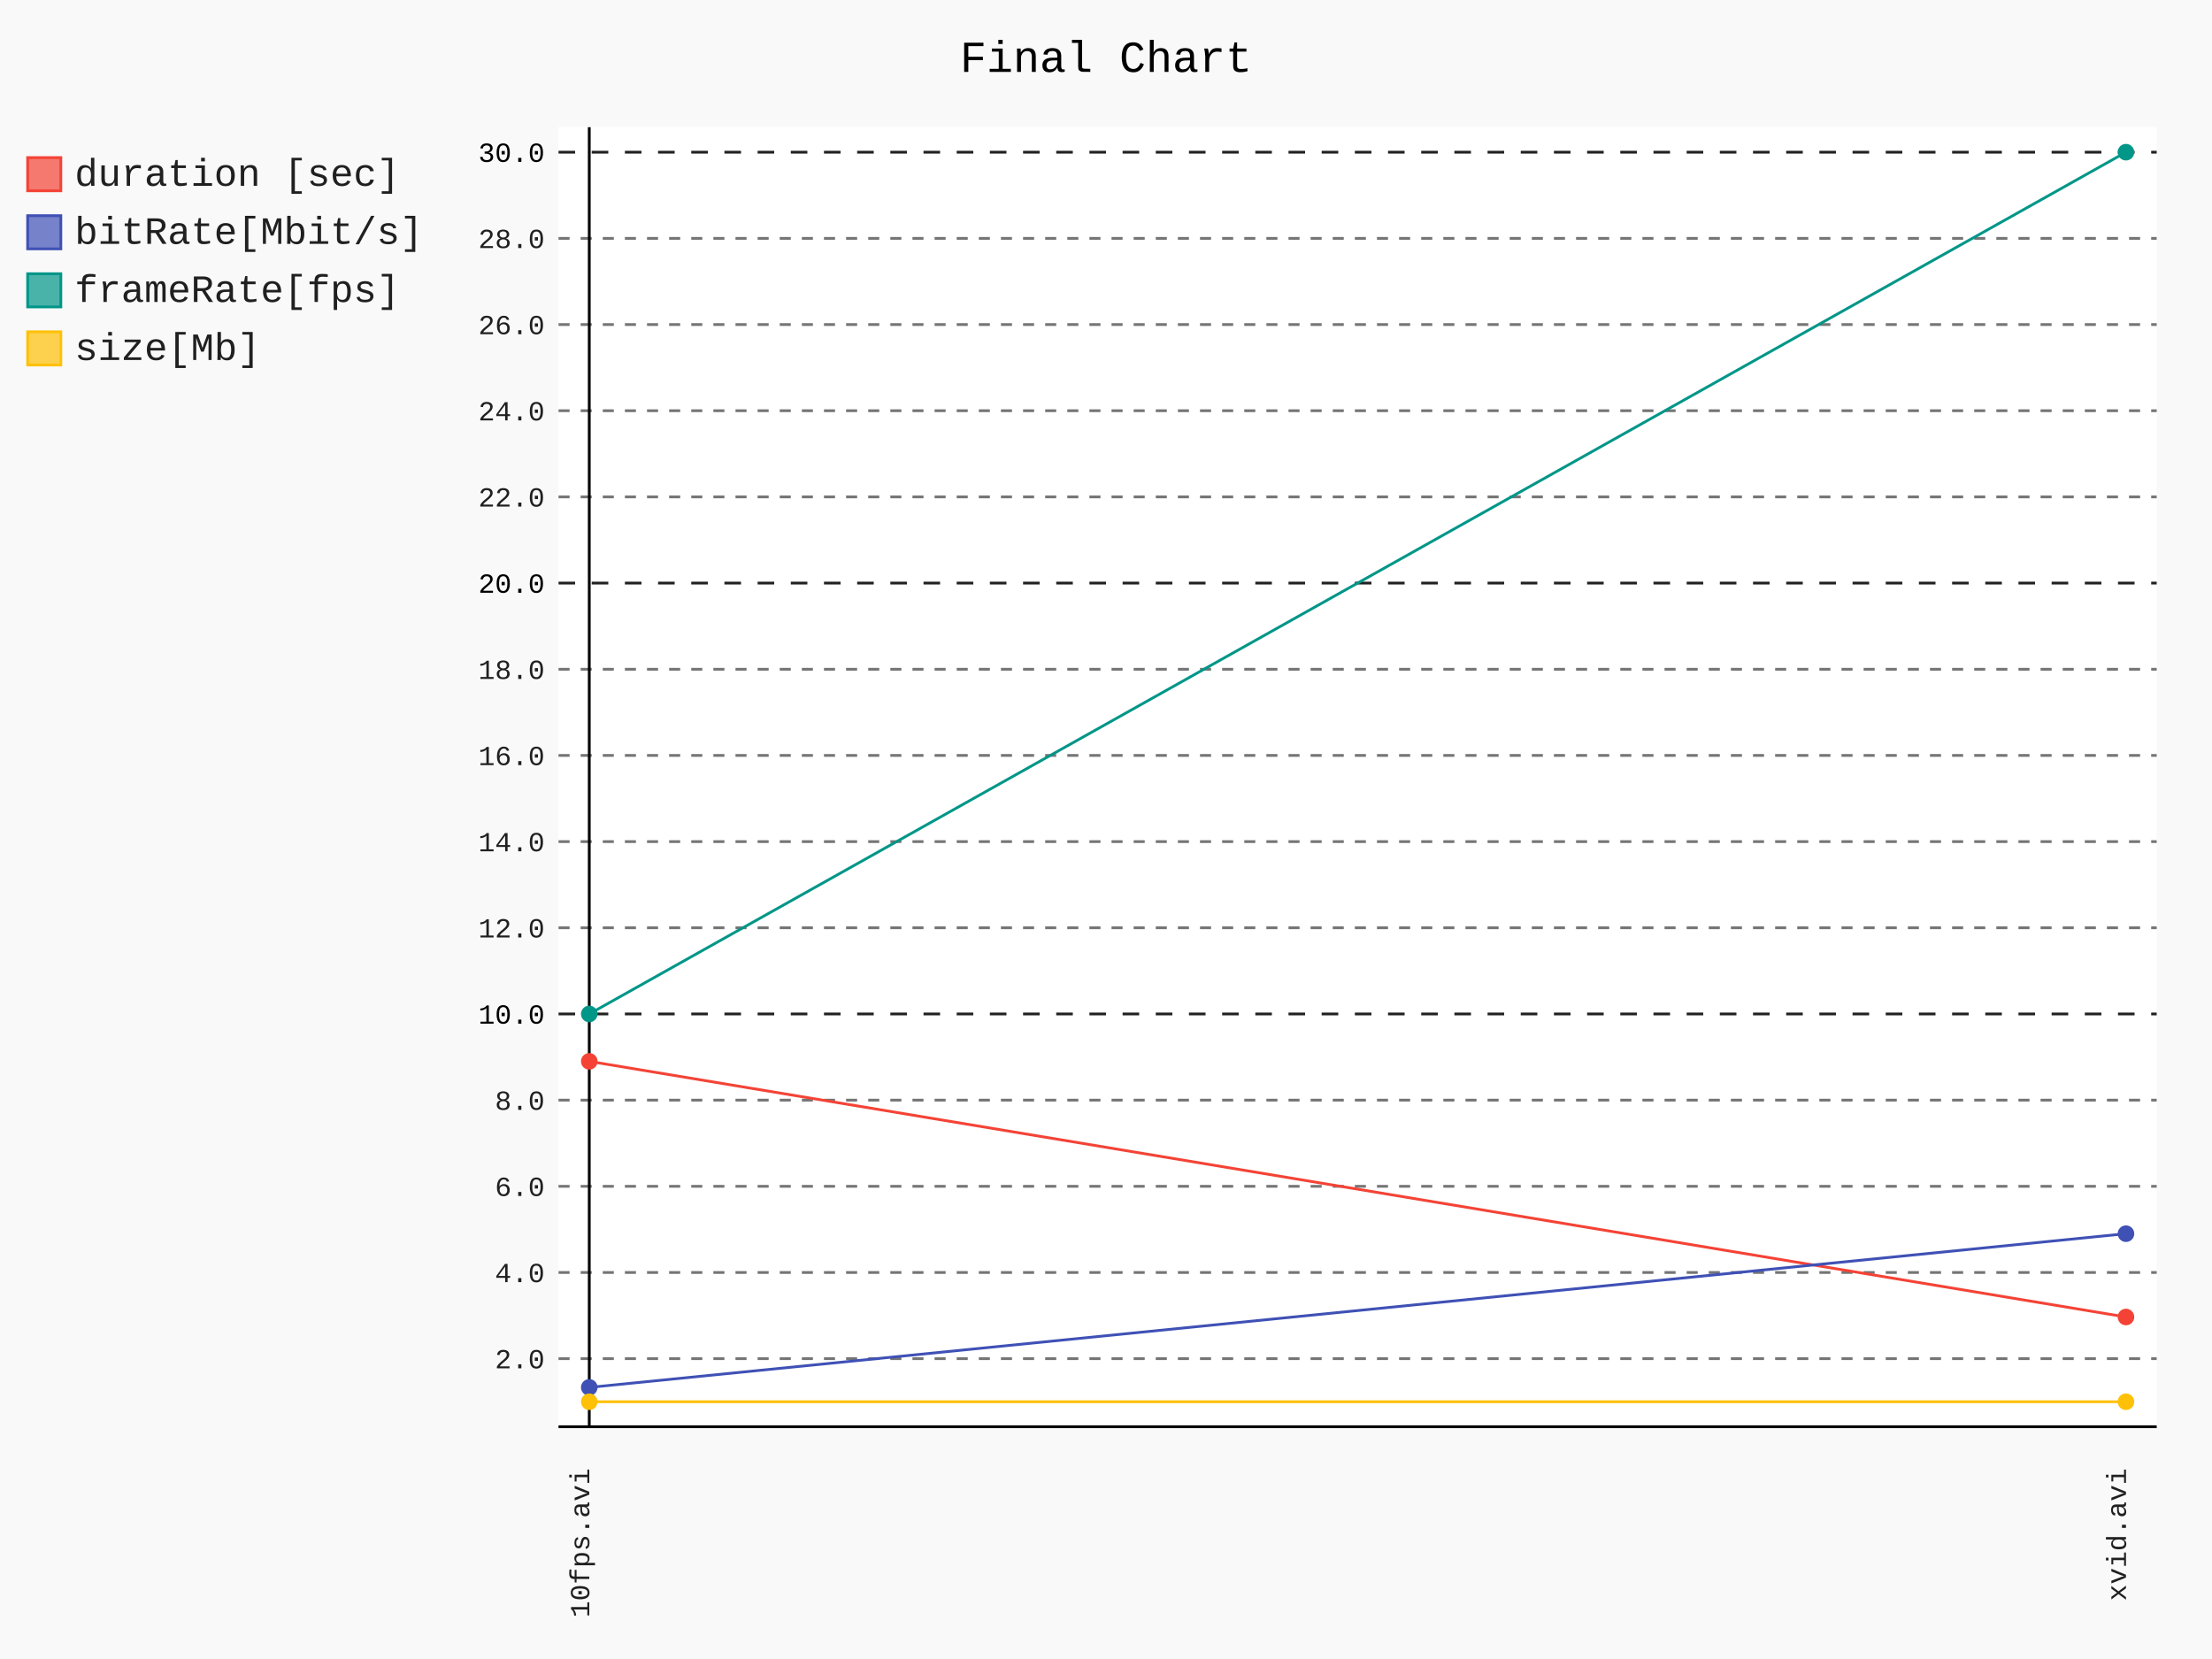
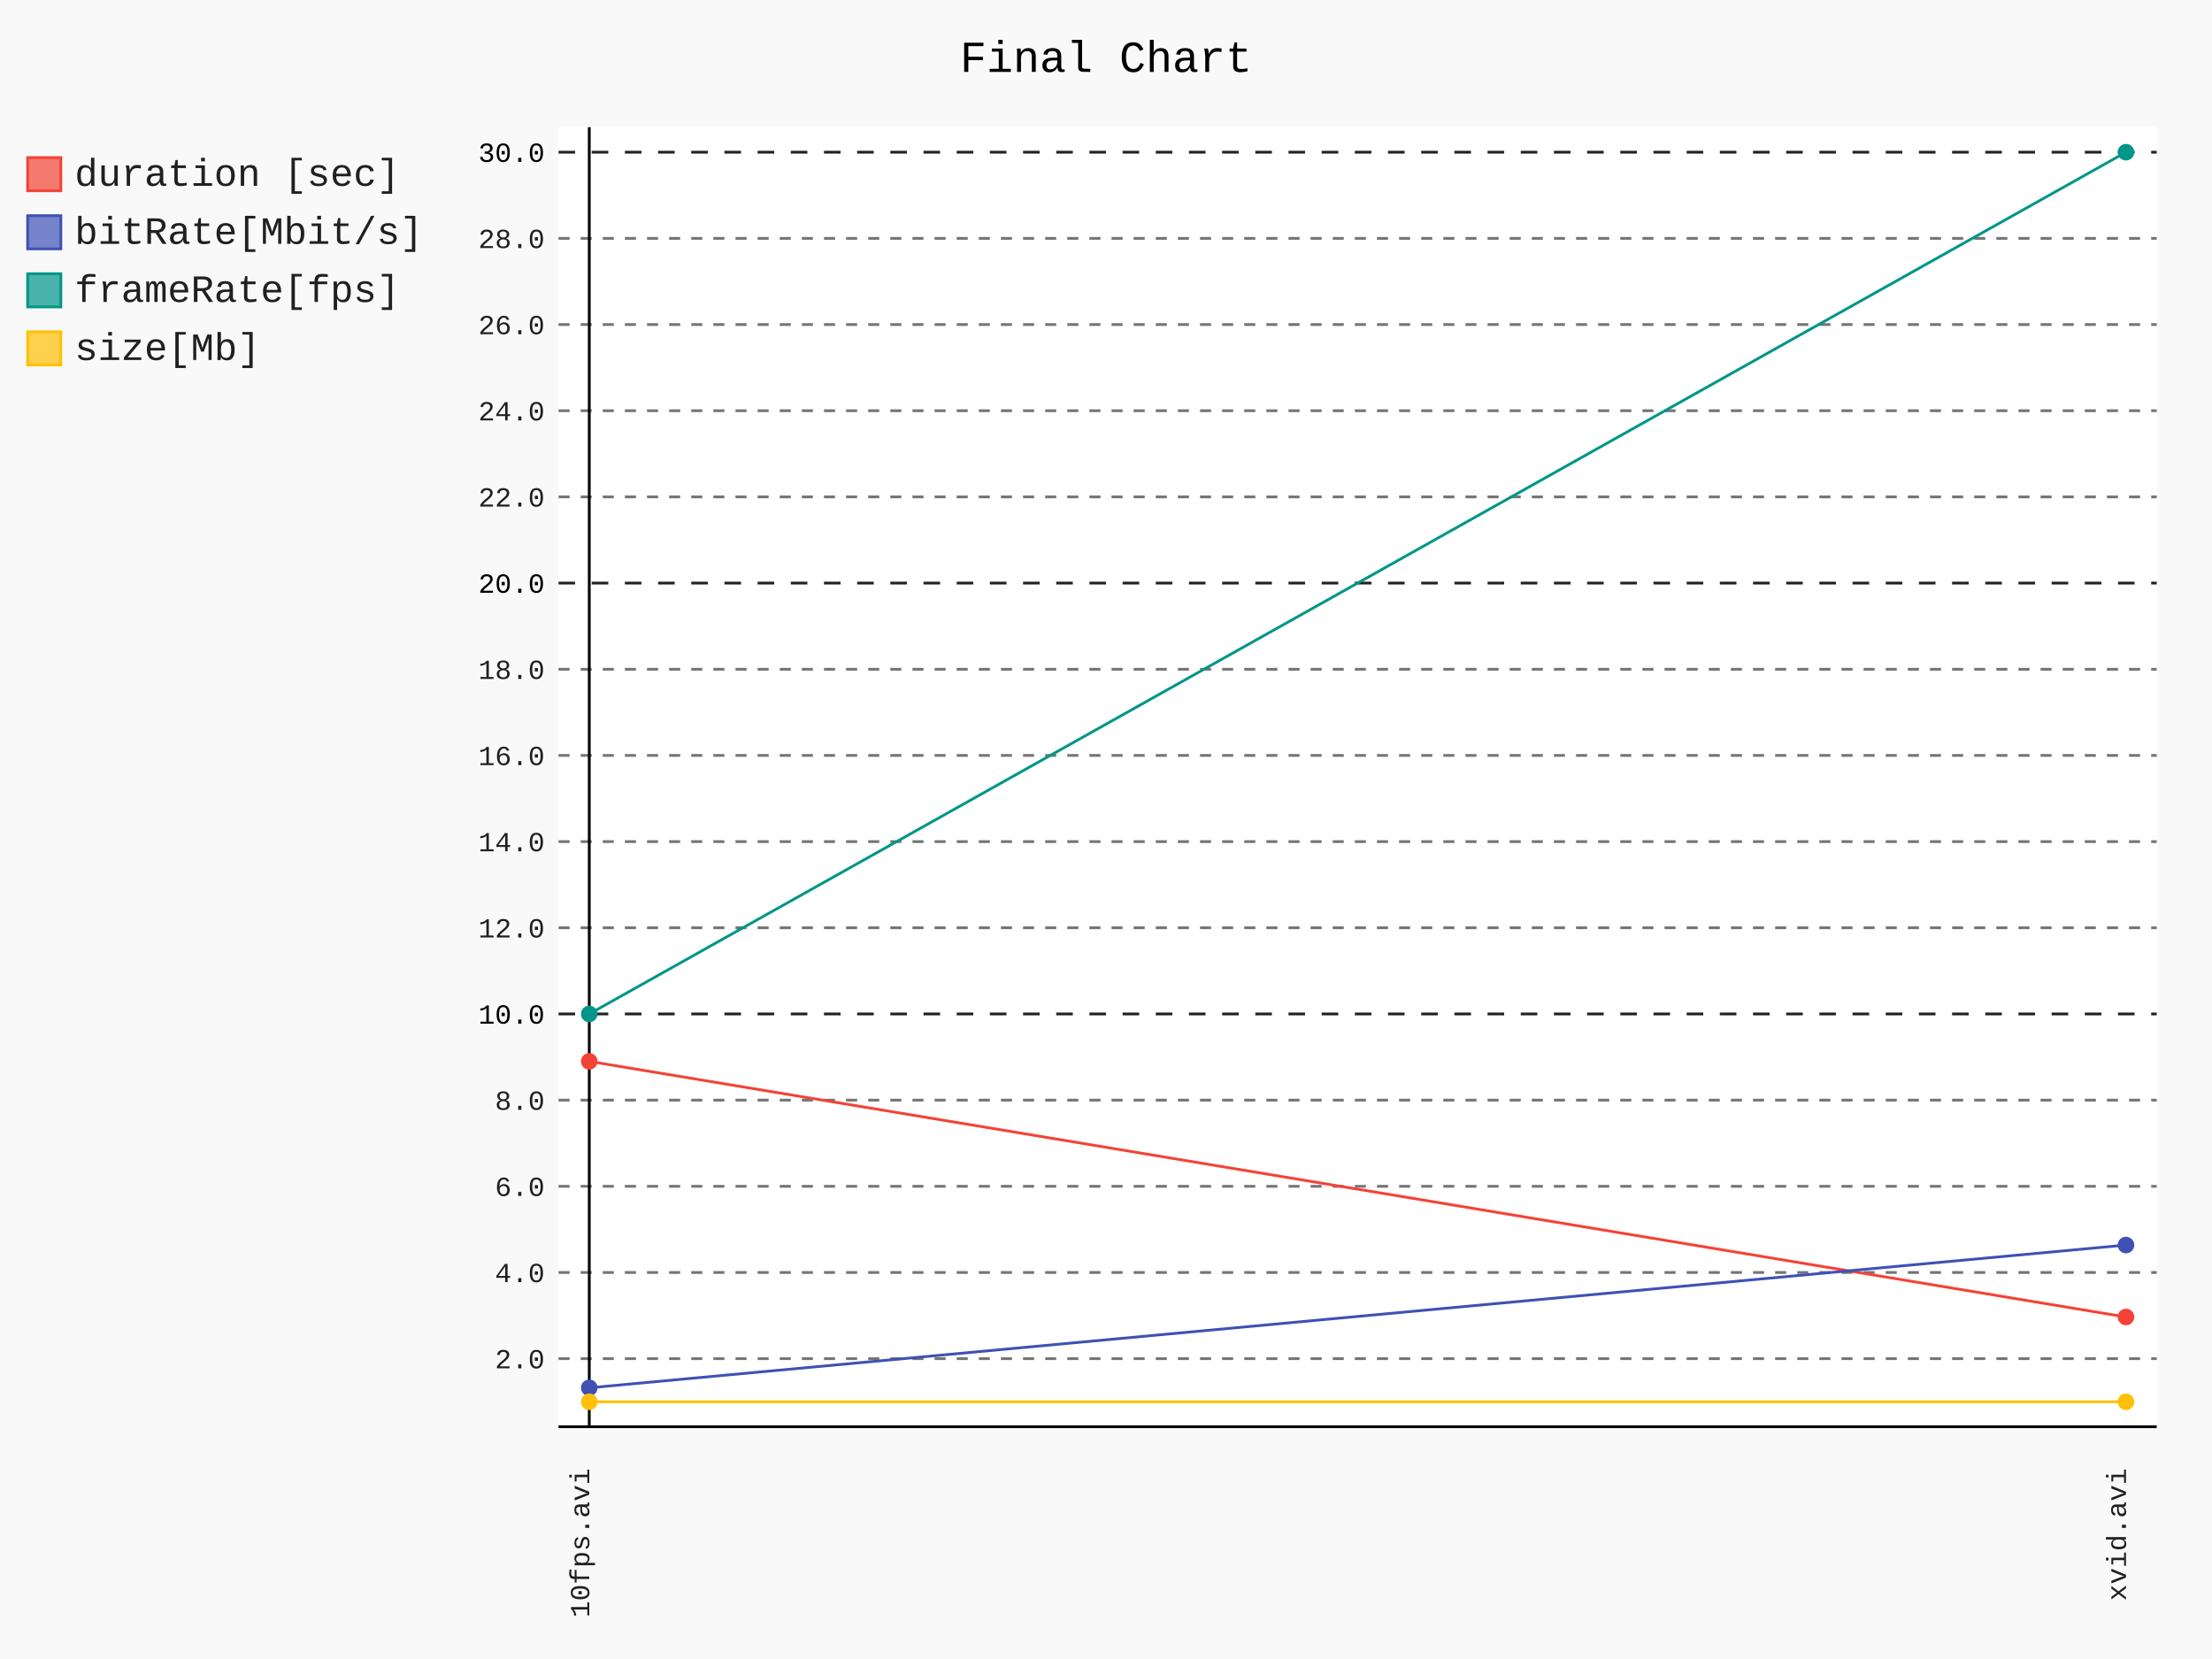
- <svg xmlns="http://www.w3.org/2000/svg" class="pygal-chart" id="chart-54e7e4eb-f717-4e5c-a06f-a218a7a11522" viewBox="0 0 800 600">
+ <svg xmlns="http://www.w3.org/2000/svg" class="pygal-chart" id="chart-ee1a269e-5386-4da5-bc85-5003ac5ef87e" viewBox="0 0 800 600">
  <defs>
-     <style type="text/css">#chart-54e7e4eb-f717-4e5c-a06f-a218a7a11522{-webkit-user-select:none;-webkit-font-smoothing:antialiased;font-family:Consolas,"Liberation Mono",Menlo,Courier,monospace}#chart-54e7e4eb-f717-4e5c-a06f-a218a7a11522 .title{font-family:Consolas,"Liberation Mono",Menlo,Courier,monospace;font-size:16px}#chart-54e7e4eb-f717-4e5c-a06f-a218a7a11522 .legends .legend text{font-family:Consolas,"Liberation Mono",Menlo,Courier,monospace;font-size:14px}#chart-54e7e4eb-f717-4e5c-a06f-a218a7a11522 .axis text{font-family:Consolas,"Liberation Mono",Menlo,Courier,monospace;font-size:10px}#chart-54e7e4eb-f717-4e5c-a06f-a218a7a11522 .axis text.major{font-family:Consolas,"Liberation Mono",Menlo,Courier,monospace;font-size:10px}#chart-54e7e4eb-f717-4e5c-a06f-a218a7a11522 .text-overlay text.value{font-family:Consolas,"Liberation Mono",Menlo,Courier,monospace;font-size:16px}#chart-54e7e4eb-f717-4e5c-a06f-a218a7a11522 .text-overlay text.label{font-family:Consolas,"Liberation Mono",Menlo,Courier,monospace;font-size:10px}#chart-54e7e4eb-f717-4e5c-a06f-a218a7a11522 .tooltip{font-family:Consolas,"Liberation Mono",Menlo,Courier,monospace;font-size:14px}#chart-54e7e4eb-f717-4e5c-a06f-a218a7a11522 text.no_data{font-family:Consolas,"Liberation Mono",Menlo,Courier,monospace;font-size:64px}
- #chart-54e7e4eb-f717-4e5c-a06f-a218a7a11522{background-color:rgba(249,249,249,1)}#chart-54e7e4eb-f717-4e5c-a06f-a218a7a11522 path,#chart-54e7e4eb-f717-4e5c-a06f-a218a7a11522 line,#chart-54e7e4eb-f717-4e5c-a06f-a218a7a11522 rect,#chart-54e7e4eb-f717-4e5c-a06f-a218a7a11522 circle{-webkit-transition:150ms;-moz-transition:150ms;transition:150ms}#chart-54e7e4eb-f717-4e5c-a06f-a218a7a11522 .graph &gt; .background{fill:rgba(249,249,249,1)}#chart-54e7e4eb-f717-4e5c-a06f-a218a7a11522 .plot &gt; .background{fill:rgba(255,255,255,1)}#chart-54e7e4eb-f717-4e5c-a06f-a218a7a11522 .graph{fill:rgba(0,0,0,.87)}#chart-54e7e4eb-f717-4e5c-a06f-a218a7a11522 text.no_data{fill:rgba(0,0,0,1)}#chart-54e7e4eb-f717-4e5c-a06f-a218a7a11522 .title{fill:rgba(0,0,0,1)}#chart-54e7e4eb-f717-4e5c-a06f-a218a7a11522 .legends .legend text{fill:rgba(0,0,0,.87)}#chart-54e7e4eb-f717-4e5c-a06f-a218a7a11522 .legends .legend:hover text{fill:rgba(0,0,0,1)}#chart-54e7e4eb-f717-4e5c-a06f-a218a7a11522 .axis .line{stroke:rgba(0,0,0,1)}#chart-54e7e4eb-f717-4e5c-a06f-a218a7a11522 .axis .guide.line{stroke:rgba(0,0,0,.54)}#chart-54e7e4eb-f717-4e5c-a06f-a218a7a11522 .axis .major.line{stroke:rgba(0,0,0,.87)}#chart-54e7e4eb-f717-4e5c-a06f-a218a7a11522 .axis text.major{fill:rgba(0,0,0,1)}#chart-54e7e4eb-f717-4e5c-a06f-a218a7a11522 .axis.y .guides:hover .guide.line,#chart-54e7e4eb-f717-4e5c-a06f-a218a7a11522 .line-graph .axis.x .guides:hover .guide.line,#chart-54e7e4eb-f717-4e5c-a06f-a218a7a11522 .stackedline-graph .axis.x .guides:hover .guide.line,#chart-54e7e4eb-f717-4e5c-a06f-a218a7a11522 .xy-graph .axis.x .guides:hover .guide.line{stroke:rgba(0,0,0,1)}#chart-54e7e4eb-f717-4e5c-a06f-a218a7a11522 .axis .guides:hover text{fill:rgba(0,0,0,1)}#chart-54e7e4eb-f717-4e5c-a06f-a218a7a11522 .reactive{fill-opacity:.7}#chart-54e7e4eb-f717-4e5c-a06f-a218a7a11522 .reactive.active,#chart-54e7e4eb-f717-4e5c-a06f-a218a7a11522 .active .reactive{fill-opacity:.8;stroke-width:4}#chart-54e7e4eb-f717-4e5c-a06f-a218a7a11522 .series text{fill:rgba(0,0,0,1)}#chart-54e7e4eb-f717-4e5c-a06f-a218a7a11522 .tooltip rect{fill:rgba(255,255,255,1);stroke:rgba(0,0,0,1);-webkit-transition:opacity 150ms;-moz-transition:opacity 150ms;transition:opacity 150ms}#chart-54e7e4eb-f717-4e5c-a06f-a218a7a11522 .tooltip .label{fill:rgba(0,0,0,.87)}#chart-54e7e4eb-f717-4e5c-a06f-a218a7a11522 .tooltip .label{fill:rgba(0,0,0,.87)}#chart-54e7e4eb-f717-4e5c-a06f-a218a7a11522 .tooltip .legend{font-size:.8em;fill:rgba(0,0,0,.54)}#chart-54e7e4eb-f717-4e5c-a06f-a218a7a11522 .tooltip .x_label{font-size:.6em;fill:rgba(0,0,0,1)}#chart-54e7e4eb-f717-4e5c-a06f-a218a7a11522 .tooltip .xlink{font-size:.5em;text-decoration:underline}#chart-54e7e4eb-f717-4e5c-a06f-a218a7a11522 .tooltip .value{font-size:1.5em}#chart-54e7e4eb-f717-4e5c-a06f-a218a7a11522 .map-element{fill:rgba(255,255,255,1);stroke:rgba(0,0,0,.54) !important}#chart-54e7e4eb-f717-4e5c-a06f-a218a7a11522 .map-element .reactive{fill-opacity:inherit}#chart-54e7e4eb-f717-4e5c-a06f-a218a7a11522 .color-0,#chart-54e7e4eb-f717-4e5c-a06f-a218a7a11522 .color-0 a:visited{stroke:#F44336;fill:#F44336}#chart-54e7e4eb-f717-4e5c-a06f-a218a7a11522 .color-1,#chart-54e7e4eb-f717-4e5c-a06f-a218a7a11522 .color-1 a:visited{stroke:#3F51B5;fill:#3F51B5}#chart-54e7e4eb-f717-4e5c-a06f-a218a7a11522 .color-2,#chart-54e7e4eb-f717-4e5c-a06f-a218a7a11522 .color-2 a:visited{stroke:#009688;fill:#009688}#chart-54e7e4eb-f717-4e5c-a06f-a218a7a11522 .color-3,#chart-54e7e4eb-f717-4e5c-a06f-a218a7a11522 .color-3 a:visited{stroke:#FFC107;fill:#FFC107}#chart-54e7e4eb-f717-4e5c-a06f-a218a7a11522 .text-overlay .color-0 text{fill:black}#chart-54e7e4eb-f717-4e5c-a06f-a218a7a11522 .text-overlay .color-1 text{fill:black}#chart-54e7e4eb-f717-4e5c-a06f-a218a7a11522 .text-overlay .color-2 text{fill:black}#chart-54e7e4eb-f717-4e5c-a06f-a218a7a11522 .text-overlay .color-3 text{fill:black}
- #chart-54e7e4eb-f717-4e5c-a06f-a218a7a11522 text.no_data{text-anchor:middle}#chart-54e7e4eb-f717-4e5c-a06f-a218a7a11522 .guide.line{fill:none}#chart-54e7e4eb-f717-4e5c-a06f-a218a7a11522 .centered{text-anchor:middle}#chart-54e7e4eb-f717-4e5c-a06f-a218a7a11522 .title{text-anchor:middle}#chart-54e7e4eb-f717-4e5c-a06f-a218a7a11522 .legends .legend text{fill-opacity:1}#chart-54e7e4eb-f717-4e5c-a06f-a218a7a11522 .axis.x text{text-anchor:middle}#chart-54e7e4eb-f717-4e5c-a06f-a218a7a11522 .axis.x:not(.web) text[transform]{text-anchor:start}#chart-54e7e4eb-f717-4e5c-a06f-a218a7a11522 .axis.x:not(.web) text[transform].backwards{text-anchor:end}#chart-54e7e4eb-f717-4e5c-a06f-a218a7a11522 .axis.y text{text-anchor:end}#chart-54e7e4eb-f717-4e5c-a06f-a218a7a11522 .axis.y text[transform].backwards{text-anchor:start}#chart-54e7e4eb-f717-4e5c-a06f-a218a7a11522 .axis.y2 text{text-anchor:start}#chart-54e7e4eb-f717-4e5c-a06f-a218a7a11522 .axis.y2 text[transform].backwards{text-anchor:end}#chart-54e7e4eb-f717-4e5c-a06f-a218a7a11522 .axis .guide.line{stroke-dasharray:4,4}#chart-54e7e4eb-f717-4e5c-a06f-a218a7a11522 .axis .major.guide.line{stroke-dasharray:6,6}#chart-54e7e4eb-f717-4e5c-a06f-a218a7a11522 .horizontal .axis.y .guide.line,#chart-54e7e4eb-f717-4e5c-a06f-a218a7a11522 .horizontal .axis.y2 .guide.line,#chart-54e7e4eb-f717-4e5c-a06f-a218a7a11522 .vertical .axis.x .guide.line{opacity:0}#chart-54e7e4eb-f717-4e5c-a06f-a218a7a11522 .horizontal .axis.always_show .guide.line,#chart-54e7e4eb-f717-4e5c-a06f-a218a7a11522 .vertical .axis.always_show .guide.line{opacity:1 !important}#chart-54e7e4eb-f717-4e5c-a06f-a218a7a11522 .axis.y .guides:hover .guide.line,#chart-54e7e4eb-f717-4e5c-a06f-a218a7a11522 .axis.y2 .guides:hover .guide.line,#chart-54e7e4eb-f717-4e5c-a06f-a218a7a11522 .axis.x .guides:hover .guide.line{opacity:1}#chart-54e7e4eb-f717-4e5c-a06f-a218a7a11522 .axis .guides:hover text{opacity:1}#chart-54e7e4eb-f717-4e5c-a06f-a218a7a11522 .nofill{fill:none}#chart-54e7e4eb-f717-4e5c-a06f-a218a7a11522 .subtle-fill{fill-opacity:.2}#chart-54e7e4eb-f717-4e5c-a06f-a218a7a11522 .dot{stroke-width:1px;fill-opacity:1}#chart-54e7e4eb-f717-4e5c-a06f-a218a7a11522 .dot.active{stroke-width:5px}#chart-54e7e4eb-f717-4e5c-a06f-a218a7a11522 .dot.negative{fill:transparent}#chart-54e7e4eb-f717-4e5c-a06f-a218a7a11522 text,#chart-54e7e4eb-f717-4e5c-a06f-a218a7a11522 tspan{stroke:none !important}#chart-54e7e4eb-f717-4e5c-a06f-a218a7a11522 .series text.active{opacity:1}#chart-54e7e4eb-f717-4e5c-a06f-a218a7a11522 .tooltip rect{fill-opacity:.95;stroke-width:.5}#chart-54e7e4eb-f717-4e5c-a06f-a218a7a11522 .tooltip text{fill-opacity:1}#chart-54e7e4eb-f717-4e5c-a06f-a218a7a11522 .showable{visibility:hidden}#chart-54e7e4eb-f717-4e5c-a06f-a218a7a11522 .showable.shown{visibility:visible}</style>
+     <style type="text/css">#chart-ee1a269e-5386-4da5-bc85-5003ac5ef87e{-webkit-user-select:none;-webkit-font-smoothing:antialiased;font-family:Consolas,"Liberation Mono",Menlo,Courier,monospace}#chart-ee1a269e-5386-4da5-bc85-5003ac5ef87e .title{font-family:Consolas,"Liberation Mono",Menlo,Courier,monospace;font-size:16px}#chart-ee1a269e-5386-4da5-bc85-5003ac5ef87e .legends .legend text{font-family:Consolas,"Liberation Mono",Menlo,Courier,monospace;font-size:14px}#chart-ee1a269e-5386-4da5-bc85-5003ac5ef87e .axis text{font-family:Consolas,"Liberation Mono",Menlo,Courier,monospace;font-size:10px}#chart-ee1a269e-5386-4da5-bc85-5003ac5ef87e .axis text.major{font-family:Consolas,"Liberation Mono",Menlo,Courier,monospace;font-size:10px}#chart-ee1a269e-5386-4da5-bc85-5003ac5ef87e .text-overlay text.value{font-family:Consolas,"Liberation Mono",Menlo,Courier,monospace;font-size:16px}#chart-ee1a269e-5386-4da5-bc85-5003ac5ef87e .text-overlay text.label{font-family:Consolas,"Liberation Mono",Menlo,Courier,monospace;font-size:10px}#chart-ee1a269e-5386-4da5-bc85-5003ac5ef87e .tooltip{font-family:Consolas,"Liberation Mono",Menlo,Courier,monospace;font-size:14px}#chart-ee1a269e-5386-4da5-bc85-5003ac5ef87e text.no_data{font-family:Consolas,"Liberation Mono",Menlo,Courier,monospace;font-size:64px}
+ #chart-ee1a269e-5386-4da5-bc85-5003ac5ef87e{background-color:rgba(249,249,249,1)}#chart-ee1a269e-5386-4da5-bc85-5003ac5ef87e path,#chart-ee1a269e-5386-4da5-bc85-5003ac5ef87e line,#chart-ee1a269e-5386-4da5-bc85-5003ac5ef87e rect,#chart-ee1a269e-5386-4da5-bc85-5003ac5ef87e circle{-webkit-transition:150ms;-moz-transition:150ms;transition:150ms}#chart-ee1a269e-5386-4da5-bc85-5003ac5ef87e .graph &gt; .background{fill:rgba(249,249,249,1)}#chart-ee1a269e-5386-4da5-bc85-5003ac5ef87e .plot &gt; .background{fill:rgba(255,255,255,1)}#chart-ee1a269e-5386-4da5-bc85-5003ac5ef87e .graph{fill:rgba(0,0,0,.87)}#chart-ee1a269e-5386-4da5-bc85-5003ac5ef87e text.no_data{fill:rgba(0,0,0,1)}#chart-ee1a269e-5386-4da5-bc85-5003ac5ef87e .title{fill:rgba(0,0,0,1)}#chart-ee1a269e-5386-4da5-bc85-5003ac5ef87e .legends .legend text{fill:rgba(0,0,0,.87)}#chart-ee1a269e-5386-4da5-bc85-5003ac5ef87e .legends .legend:hover text{fill:rgba(0,0,0,1)}#chart-ee1a269e-5386-4da5-bc85-5003ac5ef87e .axis .line{stroke:rgba(0,0,0,1)}#chart-ee1a269e-5386-4da5-bc85-5003ac5ef87e .axis .guide.line{stroke:rgba(0,0,0,.54)}#chart-ee1a269e-5386-4da5-bc85-5003ac5ef87e .axis .major.line{stroke:rgba(0,0,0,.87)}#chart-ee1a269e-5386-4da5-bc85-5003ac5ef87e .axis text.major{fill:rgba(0,0,0,1)}#chart-ee1a269e-5386-4da5-bc85-5003ac5ef87e .axis.y .guides:hover .guide.line,#chart-ee1a269e-5386-4da5-bc85-5003ac5ef87e .line-graph .axis.x .guides:hover .guide.line,#chart-ee1a269e-5386-4da5-bc85-5003ac5ef87e .stackedline-graph .axis.x .guides:hover .guide.line,#chart-ee1a269e-5386-4da5-bc85-5003ac5ef87e .xy-graph .axis.x .guides:hover .guide.line{stroke:rgba(0,0,0,1)}#chart-ee1a269e-5386-4da5-bc85-5003ac5ef87e .axis .guides:hover text{fill:rgba(0,0,0,1)}#chart-ee1a269e-5386-4da5-bc85-5003ac5ef87e .reactive{fill-opacity:.7}#chart-ee1a269e-5386-4da5-bc85-5003ac5ef87e .reactive.active,#chart-ee1a269e-5386-4da5-bc85-5003ac5ef87e .active .reactive{fill-opacity:.8;stroke-width:4}#chart-ee1a269e-5386-4da5-bc85-5003ac5ef87e .series text{fill:rgba(0,0,0,1)}#chart-ee1a269e-5386-4da5-bc85-5003ac5ef87e .tooltip rect{fill:rgba(255,255,255,1);stroke:rgba(0,0,0,1);-webkit-transition:opacity 150ms;-moz-transition:opacity 150ms;transition:opacity 150ms}#chart-ee1a269e-5386-4da5-bc85-5003ac5ef87e .tooltip .label{fill:rgba(0,0,0,.87)}#chart-ee1a269e-5386-4da5-bc85-5003ac5ef87e .tooltip .label{fill:rgba(0,0,0,.87)}#chart-ee1a269e-5386-4da5-bc85-5003ac5ef87e .tooltip .legend{font-size:.8em;fill:rgba(0,0,0,.54)}#chart-ee1a269e-5386-4da5-bc85-5003ac5ef87e .tooltip .x_label{font-size:.6em;fill:rgba(0,0,0,1)}#chart-ee1a269e-5386-4da5-bc85-5003ac5ef87e .tooltip .xlink{font-size:.5em;text-decoration:underline}#chart-ee1a269e-5386-4da5-bc85-5003ac5ef87e .tooltip .value{font-size:1.5em}#chart-ee1a269e-5386-4da5-bc85-5003ac5ef87e .map-element{fill:rgba(255,255,255,1);stroke:rgba(0,0,0,.54) !important}#chart-ee1a269e-5386-4da5-bc85-5003ac5ef87e .map-element .reactive{fill-opacity:inherit}#chart-ee1a269e-5386-4da5-bc85-5003ac5ef87e .color-0,#chart-ee1a269e-5386-4da5-bc85-5003ac5ef87e .color-0 a:visited{stroke:#F44336;fill:#F44336}#chart-ee1a269e-5386-4da5-bc85-5003ac5ef87e .color-1,#chart-ee1a269e-5386-4da5-bc85-5003ac5ef87e .color-1 a:visited{stroke:#3F51B5;fill:#3F51B5}#chart-ee1a269e-5386-4da5-bc85-5003ac5ef87e .color-2,#chart-ee1a269e-5386-4da5-bc85-5003ac5ef87e .color-2 a:visited{stroke:#009688;fill:#009688}#chart-ee1a269e-5386-4da5-bc85-5003ac5ef87e .color-3,#chart-ee1a269e-5386-4da5-bc85-5003ac5ef87e .color-3 a:visited{stroke:#FFC107;fill:#FFC107}#chart-ee1a269e-5386-4da5-bc85-5003ac5ef87e .text-overlay .color-0 text{fill:black}#chart-ee1a269e-5386-4da5-bc85-5003ac5ef87e .text-overlay .color-1 text{fill:black}#chart-ee1a269e-5386-4da5-bc85-5003ac5ef87e .text-overlay .color-2 text{fill:black}#chart-ee1a269e-5386-4da5-bc85-5003ac5ef87e .text-overlay .color-3 text{fill:black}
+ #chart-ee1a269e-5386-4da5-bc85-5003ac5ef87e text.no_data{text-anchor:middle}#chart-ee1a269e-5386-4da5-bc85-5003ac5ef87e .guide.line{fill:none}#chart-ee1a269e-5386-4da5-bc85-5003ac5ef87e .centered{text-anchor:middle}#chart-ee1a269e-5386-4da5-bc85-5003ac5ef87e .title{text-anchor:middle}#chart-ee1a269e-5386-4da5-bc85-5003ac5ef87e .legends .legend text{fill-opacity:1}#chart-ee1a269e-5386-4da5-bc85-5003ac5ef87e .axis.x text{text-anchor:middle}#chart-ee1a269e-5386-4da5-bc85-5003ac5ef87e .axis.x:not(.web) text[transform]{text-anchor:start}#chart-ee1a269e-5386-4da5-bc85-5003ac5ef87e .axis.x:not(.web) text[transform].backwards{text-anchor:end}#chart-ee1a269e-5386-4da5-bc85-5003ac5ef87e .axis.y text{text-anchor:end}#chart-ee1a269e-5386-4da5-bc85-5003ac5ef87e .axis.y text[transform].backwards{text-anchor:start}#chart-ee1a269e-5386-4da5-bc85-5003ac5ef87e .axis.y2 text{text-anchor:start}#chart-ee1a269e-5386-4da5-bc85-5003ac5ef87e .axis.y2 text[transform].backwards{text-anchor:end}#chart-ee1a269e-5386-4da5-bc85-5003ac5ef87e .axis .guide.line{stroke-dasharray:4,4}#chart-ee1a269e-5386-4da5-bc85-5003ac5ef87e .axis .major.guide.line{stroke-dasharray:6,6}#chart-ee1a269e-5386-4da5-bc85-5003ac5ef87e .horizontal .axis.y .guide.line,#chart-ee1a269e-5386-4da5-bc85-5003ac5ef87e .horizontal .axis.y2 .guide.line,#chart-ee1a269e-5386-4da5-bc85-5003ac5ef87e .vertical .axis.x .guide.line{opacity:0}#chart-ee1a269e-5386-4da5-bc85-5003ac5ef87e .horizontal .axis.always_show .guide.line,#chart-ee1a269e-5386-4da5-bc85-5003ac5ef87e .vertical .axis.always_show .guide.line{opacity:1 !important}#chart-ee1a269e-5386-4da5-bc85-5003ac5ef87e .axis.y .guides:hover .guide.line,#chart-ee1a269e-5386-4da5-bc85-5003ac5ef87e .axis.y2 .guides:hover .guide.line,#chart-ee1a269e-5386-4da5-bc85-5003ac5ef87e .axis.x .guides:hover .guide.line{opacity:1}#chart-ee1a269e-5386-4da5-bc85-5003ac5ef87e .axis .guides:hover text{opacity:1}#chart-ee1a269e-5386-4da5-bc85-5003ac5ef87e .nofill{fill:none}#chart-ee1a269e-5386-4da5-bc85-5003ac5ef87e .subtle-fill{fill-opacity:.2}#chart-ee1a269e-5386-4da5-bc85-5003ac5ef87e .dot{stroke-width:1px;fill-opacity:1}#chart-ee1a269e-5386-4da5-bc85-5003ac5ef87e .dot.active{stroke-width:5px}#chart-ee1a269e-5386-4da5-bc85-5003ac5ef87e .dot.negative{fill:transparent}#chart-ee1a269e-5386-4da5-bc85-5003ac5ef87e text,#chart-ee1a269e-5386-4da5-bc85-5003ac5ef87e tspan{stroke:none !important}#chart-ee1a269e-5386-4da5-bc85-5003ac5ef87e .series text.active{opacity:1}#chart-ee1a269e-5386-4da5-bc85-5003ac5ef87e .tooltip rect{fill-opacity:.95;stroke-width:.5}#chart-ee1a269e-5386-4da5-bc85-5003ac5ef87e .tooltip text{fill-opacity:1}#chart-ee1a269e-5386-4da5-bc85-5003ac5ef87e .showable{visibility:hidden}#chart-ee1a269e-5386-4da5-bc85-5003ac5ef87e .showable.shown{visibility:visible}</style>
  </defs>
  <g class="graph line-graph vertical">
    <rect class="background" height="600" width="800" x="0" y="0" />
    <g class="plot" transform="translate(202, 46)">
      <rect class="background" height="470.0" width="578.0" x="0" y="0" />
      <g class="axis y">
        <path class="line" d="M0 470 h578" />
        <g class="guides">
          <path class="guide line" d="M0 445.378 h578" />
          <text class="" x="-5" y="448.878">2.0</text>
        </g>
        <g class="guides">
          <path class="guide line" d="M0 414.211 h578" />
          <text class="" x="-5" y="417.711">4.0</text>
        </g>
        <g class="guides">
          <path class="guide line" d="M0 383.045 h578" />
          <text class="" x="-5" y="386.545">6.0</text>
        </g>
        <g class="guides">
          <path class="guide line" d="M0 351.878 h578" />
          <text class="" x="-5" y="355.378">8.0</text>
        </g>
        <g class="guides">
          <path class="major guide line" d="M0 320.711 h578" />
          <text class="major" x="-5" y="324.211">10.0</text>
        </g>
        <g class="guides">
          <path class="guide line" d="M0 289.544 h578" />
          <text class="" x="-5" y="293.044">12.0</text>
        </g>
        <g class="guides">
          <path class="guide line" d="M0 258.377 h578" />
          <text class="" x="-5" y="261.877">14.0</text>
        </g>
        <g class="guides">
          <path class="guide line" d="M0 227.211 h578" />
          <text class="" x="-5" y="230.711">16.0</text>
        </g>
        <g class="guides">
          <path class="guide line" d="M0 196.044 h578" />
          <text class="" x="-5" y="199.544">18.0</text>
        </g>
        <g class="guides">
          <path class="major guide line" d="M0 164.877 h578" />
          <text class="major" x="-5" y="168.377">20.0</text>
        </g>
        <g class="guides">
          <path class="guide line" d="M0 133.71 h578" />
          <text class="" x="-5" y="137.21">22.0</text>
        </g>
        <g class="guides">
          <path class="guide line" d="M0 102.543 h578" />
          <text class="" x="-5" y="106.043">24.0</text>
        </g>
        <g class="guides">
          <path class="guide line" d="M0 71.377 h578" />
          <text class="" x="-5" y="74.877">26.0</text>
        </g>
        <g class="guides">
          <path class="guide line" d="M0 40.21 h578" />
          <text class="" x="-5" y="43.71">28.0</text>
        </g>
        <g class="guides">
          <path class="major guide line" d="M0 9.043 h578" />
          <text class="major" x="-5" y="12.543">30.0</text>
        </g>
      </g>
      <g class="axis x">
        <g class="guides">
          <path class="line" d="M11.115 0 v470" />
          <text class="backwards" transform="rotate(270 11.11538 485)" x="11.115" y="485.0">10fps.avi</text>
        </g>
        <g class="guides">
          <path class="guide line" d="M566.885 0 v470" />
          <text class="backwards" transform="rotate(270 566.8846 485)" x="566.885" y="485.0">xvid.avi</text>
        </g>
      </g>
      <g class="series serie-0 color-0">
        <path class="line reactive nofill" d="M11.115 337.853 L566.885 430.314" />
      </g>
      <g class="series serie-1 color-1">
-         <path class="line reactive nofill" d="M11.115 455.769 L566.885 400.181" />
+         <path class="line reactive nofill" d="M11.115 455.92 L566.885 404.286" />
      </g>
      <g class="series serie-2 color-2">
        <path class="line reactive nofill" d="M11.115 320.711 L566.885 9.038" />
      </g>
      <g class="series serie-3 color-3">
        <path class="line reactive nofill" d="M11.115 460.962 L566.885 460.962" />
      </g>
    </g>
    <g class="titles">
      <text class="title plot_title" x="400.0" y="26">Final Chart</text>
    </g>
    <g class="plot overlay" transform="translate(202, 46)">
      <g class="series serie-0 color-0">
        <g class="dots">
          <circle class="dot reactive tooltip-trigger" cx="11.115" cy="337.853" r="2.5" />
        </g>
        <g class="dots">
          <circle class="dot reactive tooltip-trigger" cx="566.885" cy="430.314" r="2.5" />
        </g>
      </g>
      <g class="series serie-1 color-1">
        <g class="dots">
-           <circle class="dot reactive tooltip-trigger" cx="11.115" cy="455.769" r="2.5" />
+           <circle class="dot reactive tooltip-trigger" cx="11.115" cy="455.92" r="2.5" />
        </g>
        <g class="dots">
-           <circle class="dot reactive tooltip-trigger" cx="566.885" cy="400.181" r="2.5" />
+           <circle class="dot reactive tooltip-trigger" cx="566.885" cy="404.286" r="2.5" />
        </g>
      </g>
      <g class="series serie-2 color-2">
        <g class="dots">
          <circle class="dot reactive tooltip-trigger" cx="11.115" cy="320.711" r="2.5" />
        </g>
        <g class="dots">
          <circle class="dot reactive tooltip-trigger" cx="566.885" cy="9.038" r="2.5" />
        </g>
      </g>
      <g class="series serie-3 color-3">
        <g class="dots">
          <circle class="dot reactive tooltip-trigger" cx="11.115" cy="460.962" r="2.5" />
        </g>
        <g class="dots">
          <circle class="dot reactive tooltip-trigger" cx="566.885" cy="460.962" r="2.5" />
        </g>
      </g>
    </g>
    <g class="plot text-overlay" transform="translate(202, 46)">
      <g class="series serie-0 color-0" />
      <g class="series serie-1 color-1" />
      <g class="series serie-2 color-2" />
      <g class="series serie-3 color-3" />
    </g>
    <g class="plot tooltip-overlay" transform="translate(202, 46)">
      <g class="tooltip" style="opacity: 0" transform="translate(0 0)">
        <rect class="tooltip-box" height="0" rx="0" ry="0" width="0" />
        <g class="text" />
      </g>
    </g>
    <g class="legends" transform="translate(10, 56)">
      <g class="legend reactive activate-serie" id="activate-serie-0">
        <rect class="color-0 reactive" height="12" width="12" x="0.0" y="1.0" />
        <text x="17.0" y="11.2">duration [sec]</text>
      </g>
      <g class="legend reactive activate-serie" id="activate-serie-1">
        <rect class="color-1 reactive" height="12" width="12" x="0.0" y="22.0" />
        <text x="17.0" y="32.2">bitRate[Mbit/s]</text>
      </g>
      <g class="legend reactive activate-serie" id="activate-serie-2">
        <rect class="color-2 reactive" height="12" width="12" x="0.0" y="43.0" />
        <text x="17.0" y="53.2">frameRate[fps]</text>
      </g>
      <g class="legend reactive activate-serie" id="activate-serie-3">
        <rect class="color-3 reactive" height="12" width="12" x="0.0" y="64.0" />
        <text x="17.0" y="74.2">size[Mb]</text>
      </g>
    </g>
    <g class="legends" transform="translate(790, 56)" />
  </g>
</svg>
